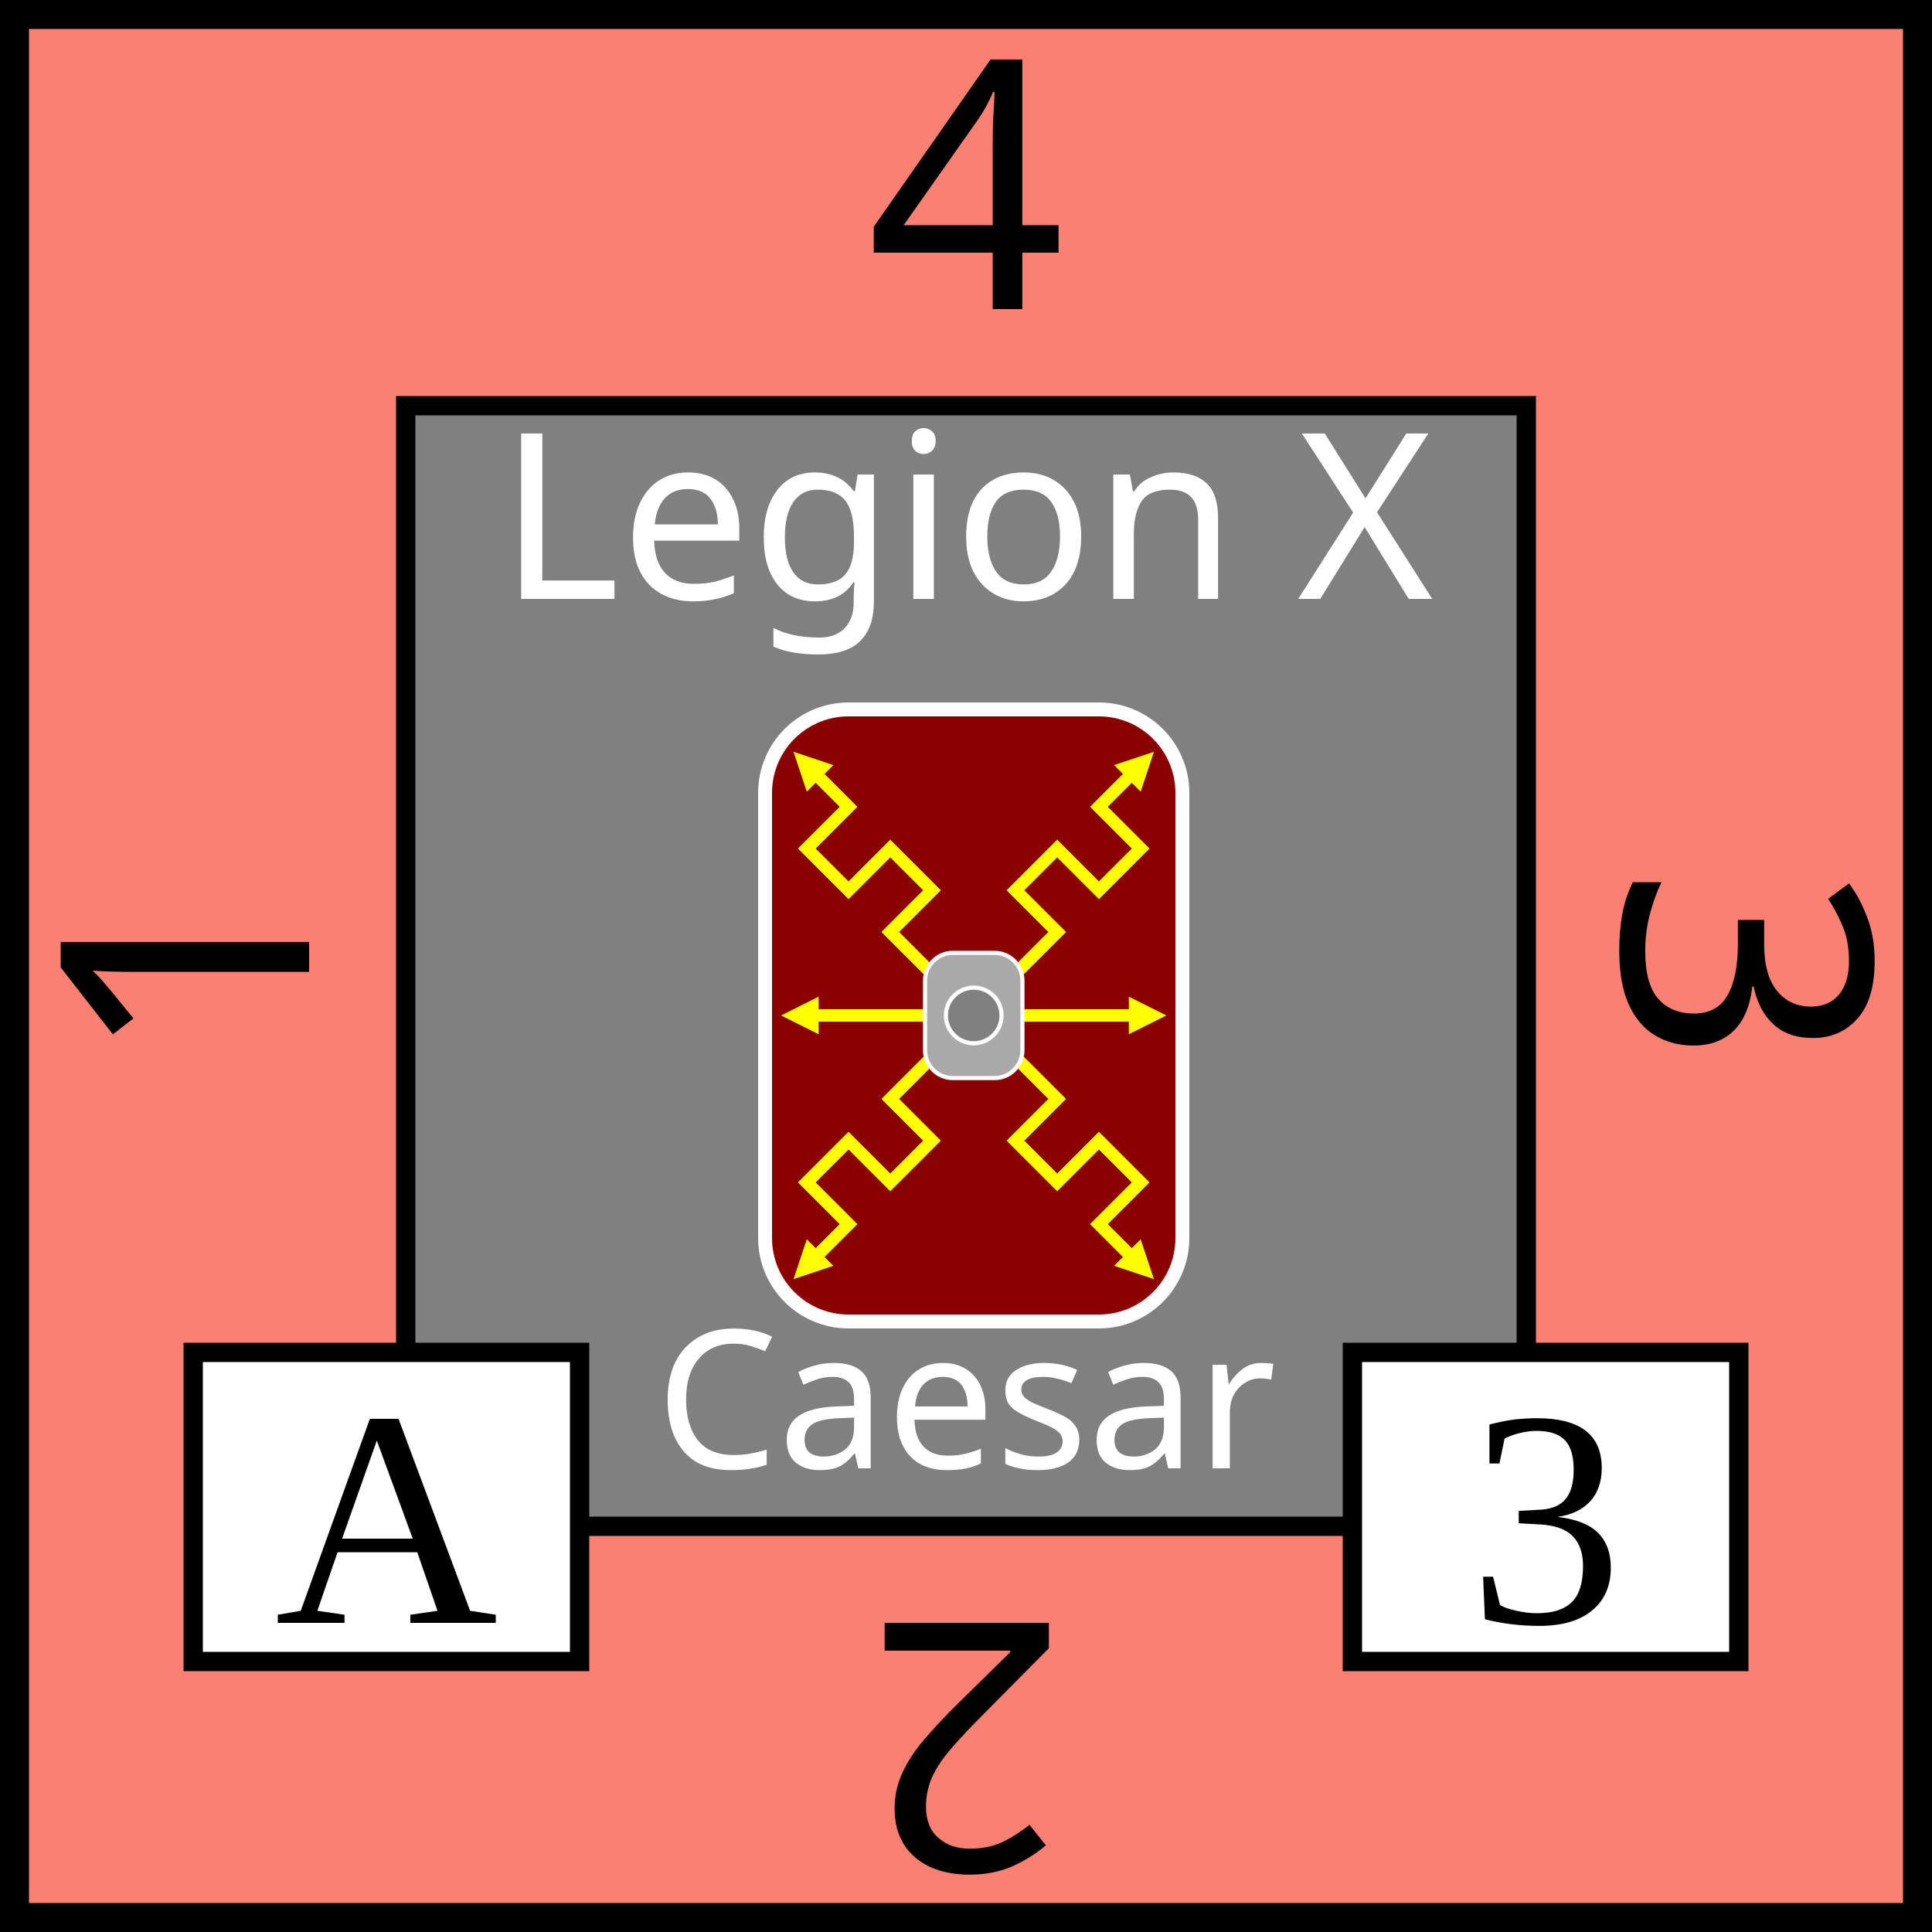
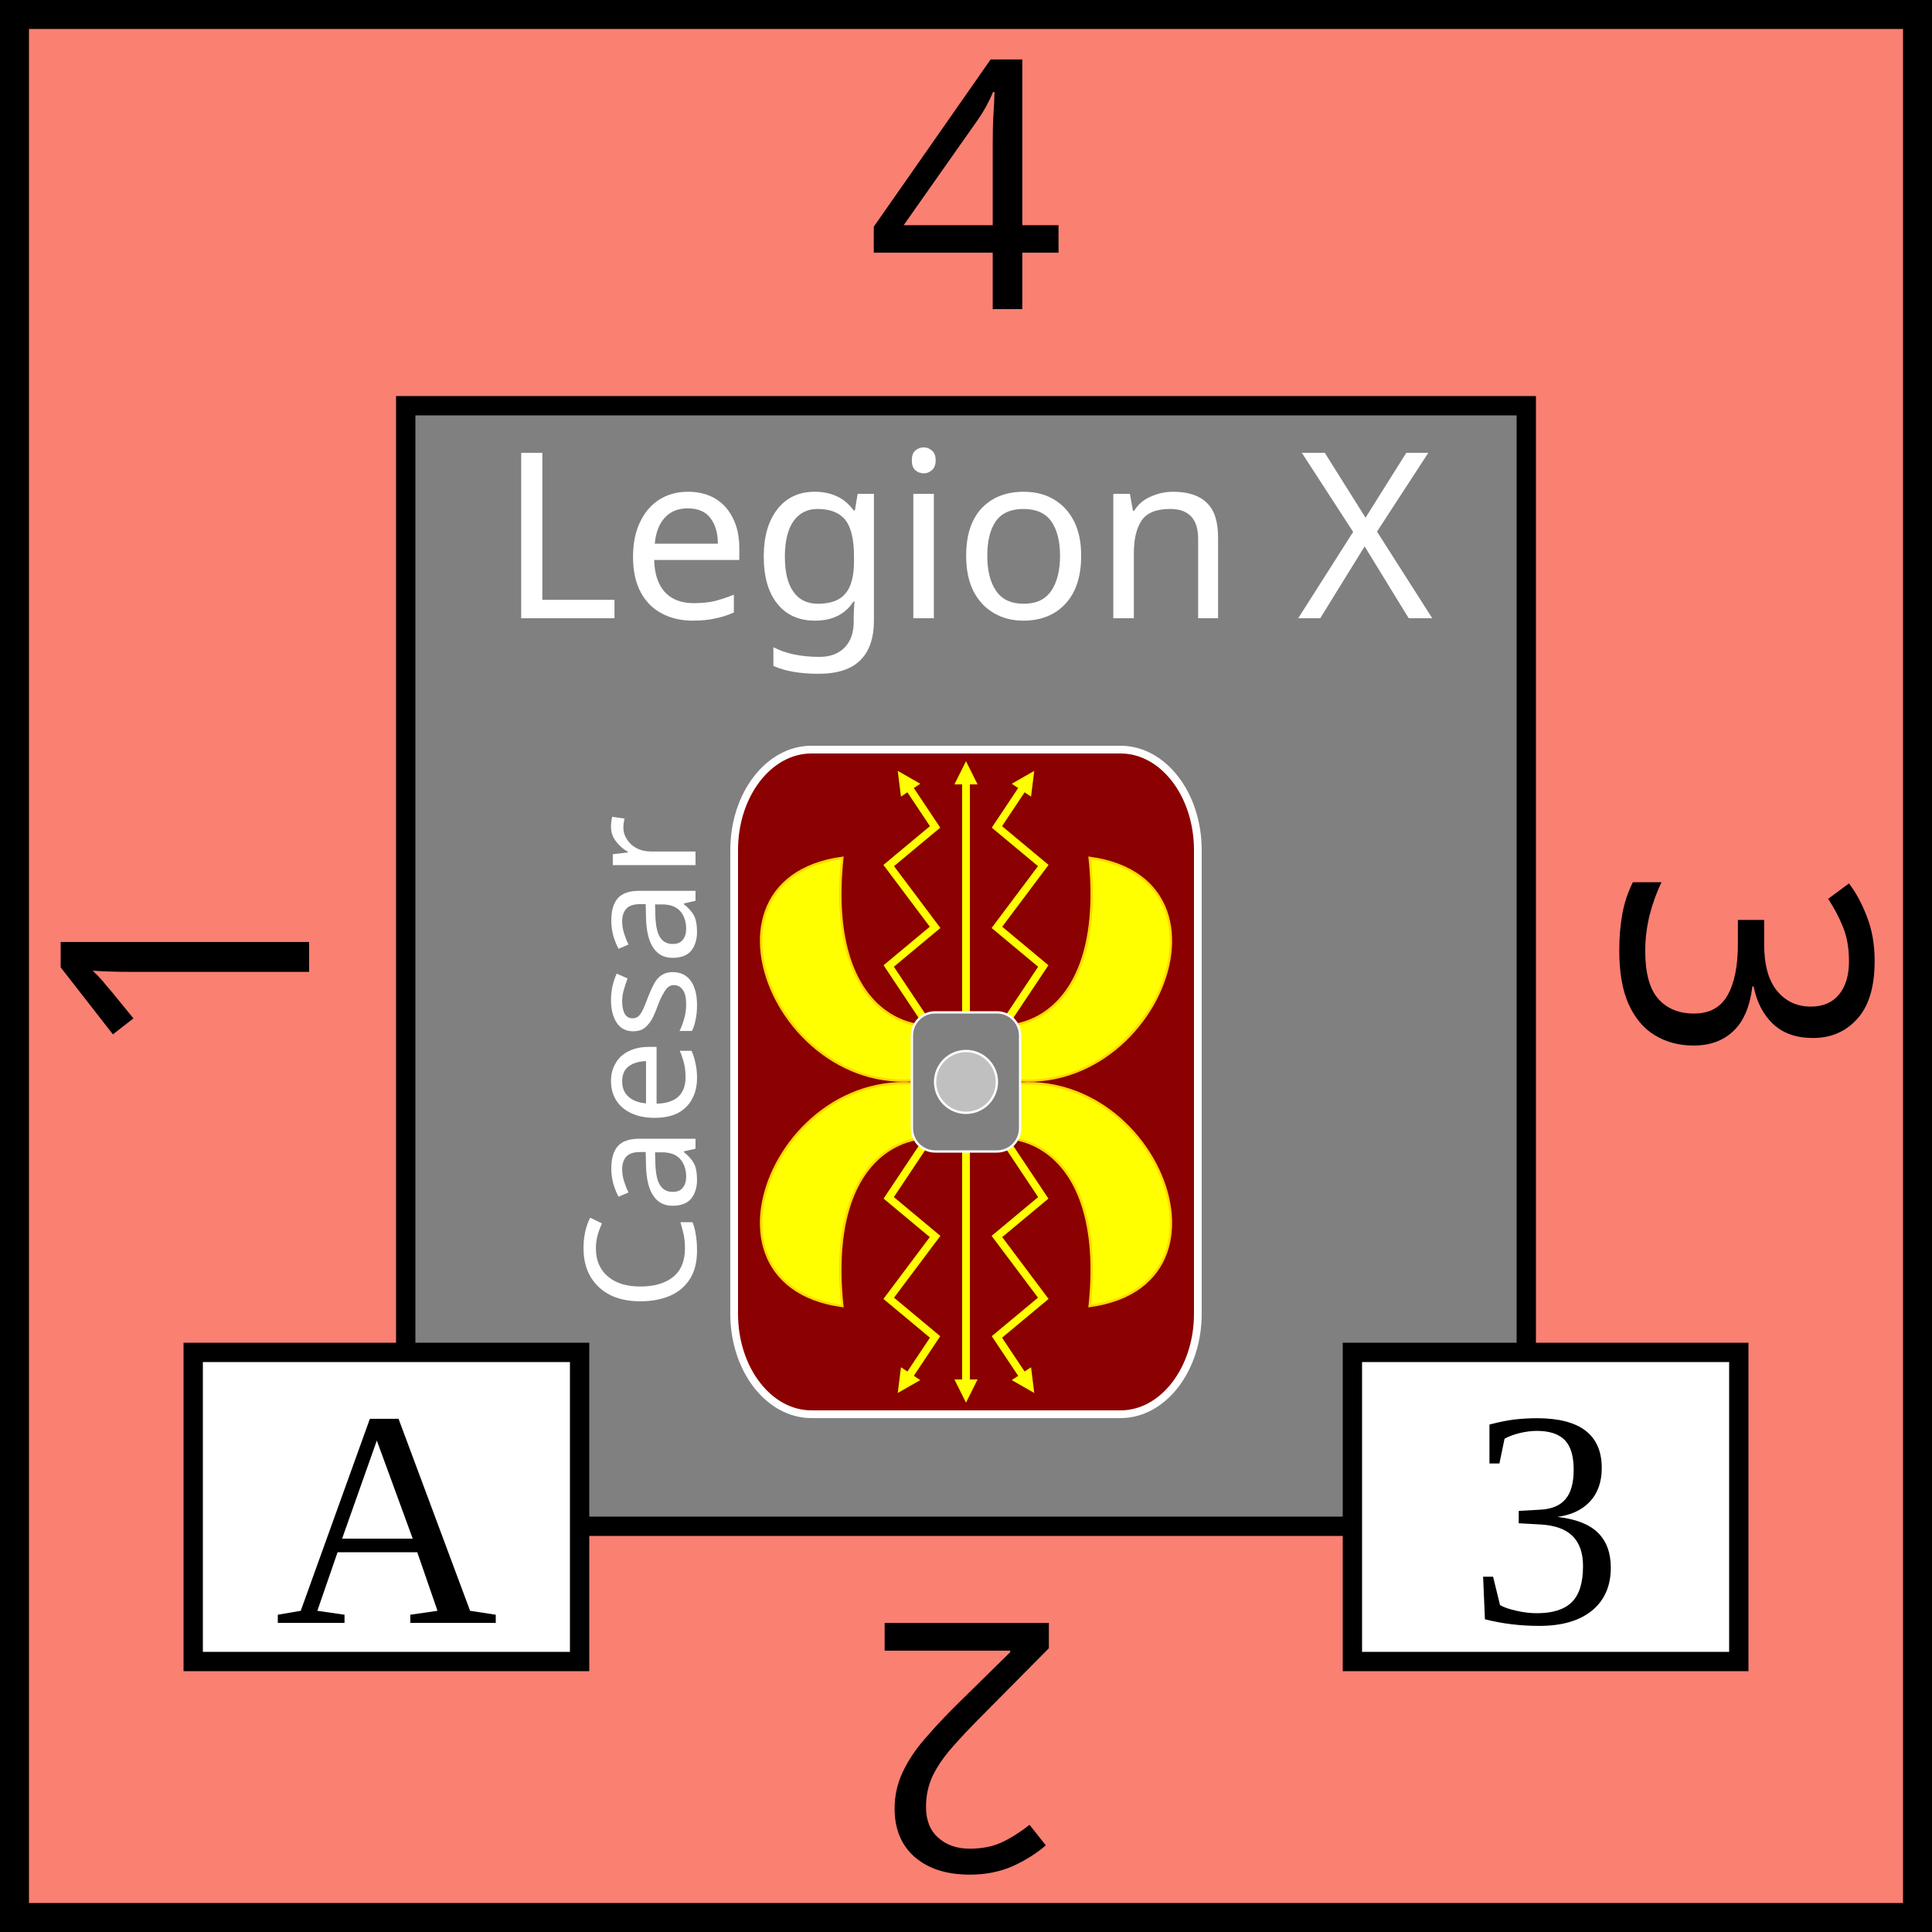
<svg xmlns="http://www.w3.org/2000/svg" viewBox="0 0 100 100" width="100" height="100">
  <defs>
    <marker id="arrow" viewBox="0 0 10 10" refX="5" refY="5" markerWidth="3" markerHeight="3" orient="auto-start-reverse" fill="yellow">
      <path d="M 0 0 L 10 5 L 0 10 z" />
    </marker>
    <g id="shield_line">
      <path d="M38 32 L41 35 L38 38 L41 41 L44 38 L47 41 L44 44 L50 50" stroke="yellow" stroke-width="0.9" fill="none" marker-start="url(#arrow)" />
    </g>
  </defs>
  <rect id="background" fill="salmon" height="100" width="100" stroke="black" stroke-width="3" />
-   <g id="tribe" text-anchor="middle" font-size="12" font-family="Papyrus">
+   <g id="unit" text-anchor="middle" font-size="12" font-family="Papyrus">
    <rect x="21" y="21" width="58" height="58" fill="grey" stroke="black" />
-     <text x="50" y="31" fill="white">Legion X</text>
-     <g id="unit-symbol" transform="scale(0.72) translate(20,23)">
-       <rect x="35" y="28" width="30" height="44" fill="darkred" stroke="white" stroke-width="1" rx="6" />
-       <line x1="37.5" y1="50" x2="62.5" y2="50" stroke="yellow" stroke-width="0.9" marker-start="url(#arrow)" marker-end="url(#arrow)" />
-       <g id="lightning">
-         <use href="#shield_line" x="0" y="0" transform="rotate(0 50 50)" />
-         <use href="#shield_line" x="0" y="0" transform="translate(100,100) scale(-1,-1)" />
-         <use href="#shield_line" x="0" y="0" transform="translate(100,0) scale(-1,1)" />
-         <use href="#shield_line" x="0" y="0" transform="translate(100,0) scale(-1,1) rotate(180 50 50)" />
+     <text x="50" y="32" fill="white">Legion X</text>
+     <g id="shield" transform="scale(0.4) translate(75,90)">
+       <rect id="shield_outline" x="20" y="7" width="60" height="86" fill="darkred" stroke="white" stroke-width="1" rx="10" ry="13" />
+       <g id="wings" stroke="gold" stroke-width="0.3" fill="yellow">
+         <path id="wing" d="             M 50 42             C 42,45 32,40 34,21             C 12,24 28,58 50,48           " />
+         <use href="#wing" transform="translate(100,0) scale(-1,1)" />
+         <use href="#wing" transform="translate(0,100) scale(1,-1)" />
+         <use href="#wing" transform="translate(100,100) scale(-1,-1)" />
+       </g>
+       <g id="bolts">
+         <line x1="50" y1="50" x2="50" y2="10" stroke="yellow" marker-end="url(#arrow)" />
+         <line x1="50" y1="50" x2="50" y2="90" stroke="yellow" marker-end="url(#arrow)" />
+         <polyline id="bolt" points="             50,50             40,35             46,30             40,22             46,17             42,11           " stroke="yellow" fill="none" marker-end="url(#arrow)" />
+         <use href="#bolt" transform="translate(100,0) scale(-1,1)" />
+         <use href="#bolt" transform="translate(100,100) scale(-1,-1)" />
+         <use href="#bolt" transform="translate(0,100) scale(1,-1)" />
      </g>
      <g id="center">
-         <rect x="46.5" y="45.5" width="7" height="9" fill="darkgrey" stroke="white" stroke-width="0.3" rx="2" />
-         <circle cx="50" cy="50" r="2" fill="grey" stroke="white" stroke-width="0.3" />
+         <rect x="43" y="41" width="14" height="18" fill="grey" stroke="white" stroke-width="0.3" rx="3" />
+         <circle cx="50" cy="50" r="4" fill="silver" stroke="white" stroke-width="0.3" />
      </g>
    </g>
-     <text x="50" y="76" font-size="10" fill="white">Caesar</text>
+     <text x="50" y="41" font-size="8" fill="white" transform="rotate(270,50,55)">Caesar</text>
  </g>
  <g id="attributes" text-anchor="middle" font-size="16">
    <rect id="initiative" x="10" y="70" height="16" width="20" fill="white" stroke="black" />
    <text x="20" y="84">A</text>
    <rect id="firepower" x="70" y="70" height="16" width="20" fill="white" stroke="black" />
    <text x="80" y="84">3</text>
  </g>
  <g id="strength" text-anchor="middle" font-family="Papyrus" font-size="18">
    <text x="50" y="16">4</text>
    <text x="50" y="16" transform="rotate(90,50,50)">3</text>
    <text x="50" y="16" transform="rotate(180,50,50)">2</text>
    <text x="50" y="16" transform="rotate(270,50,50)">1</text>
  </g>
</svg>
